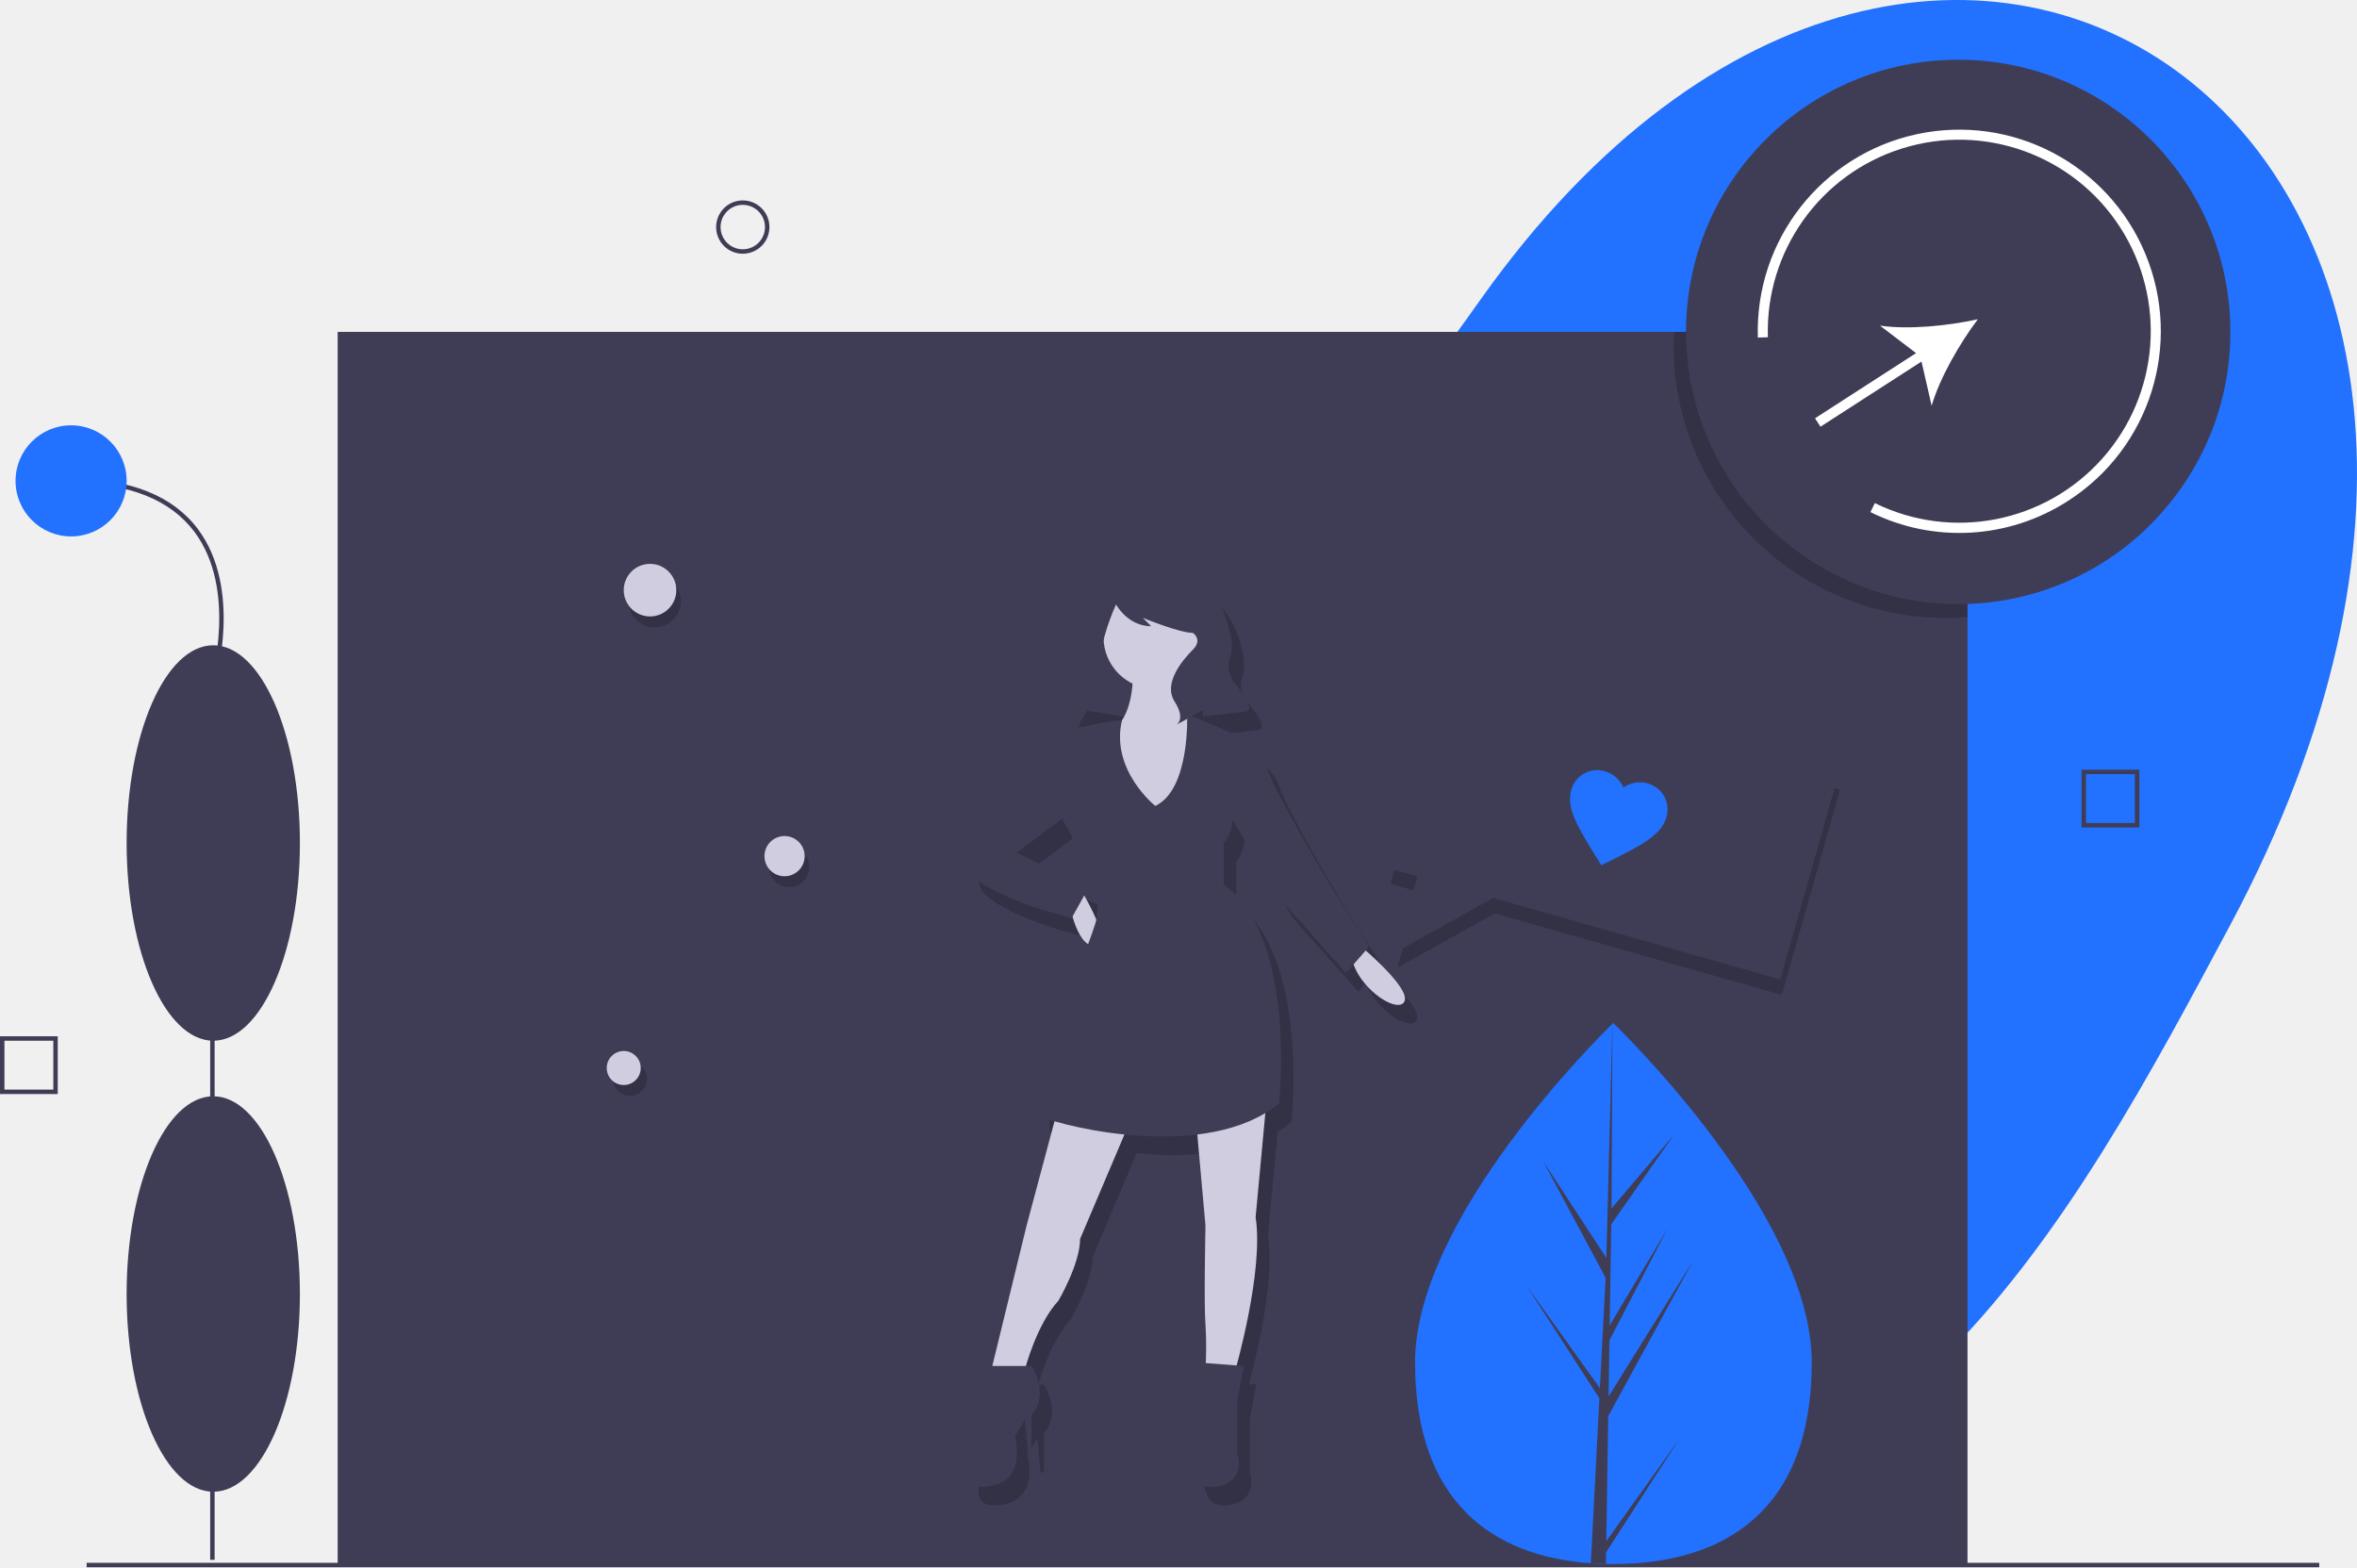
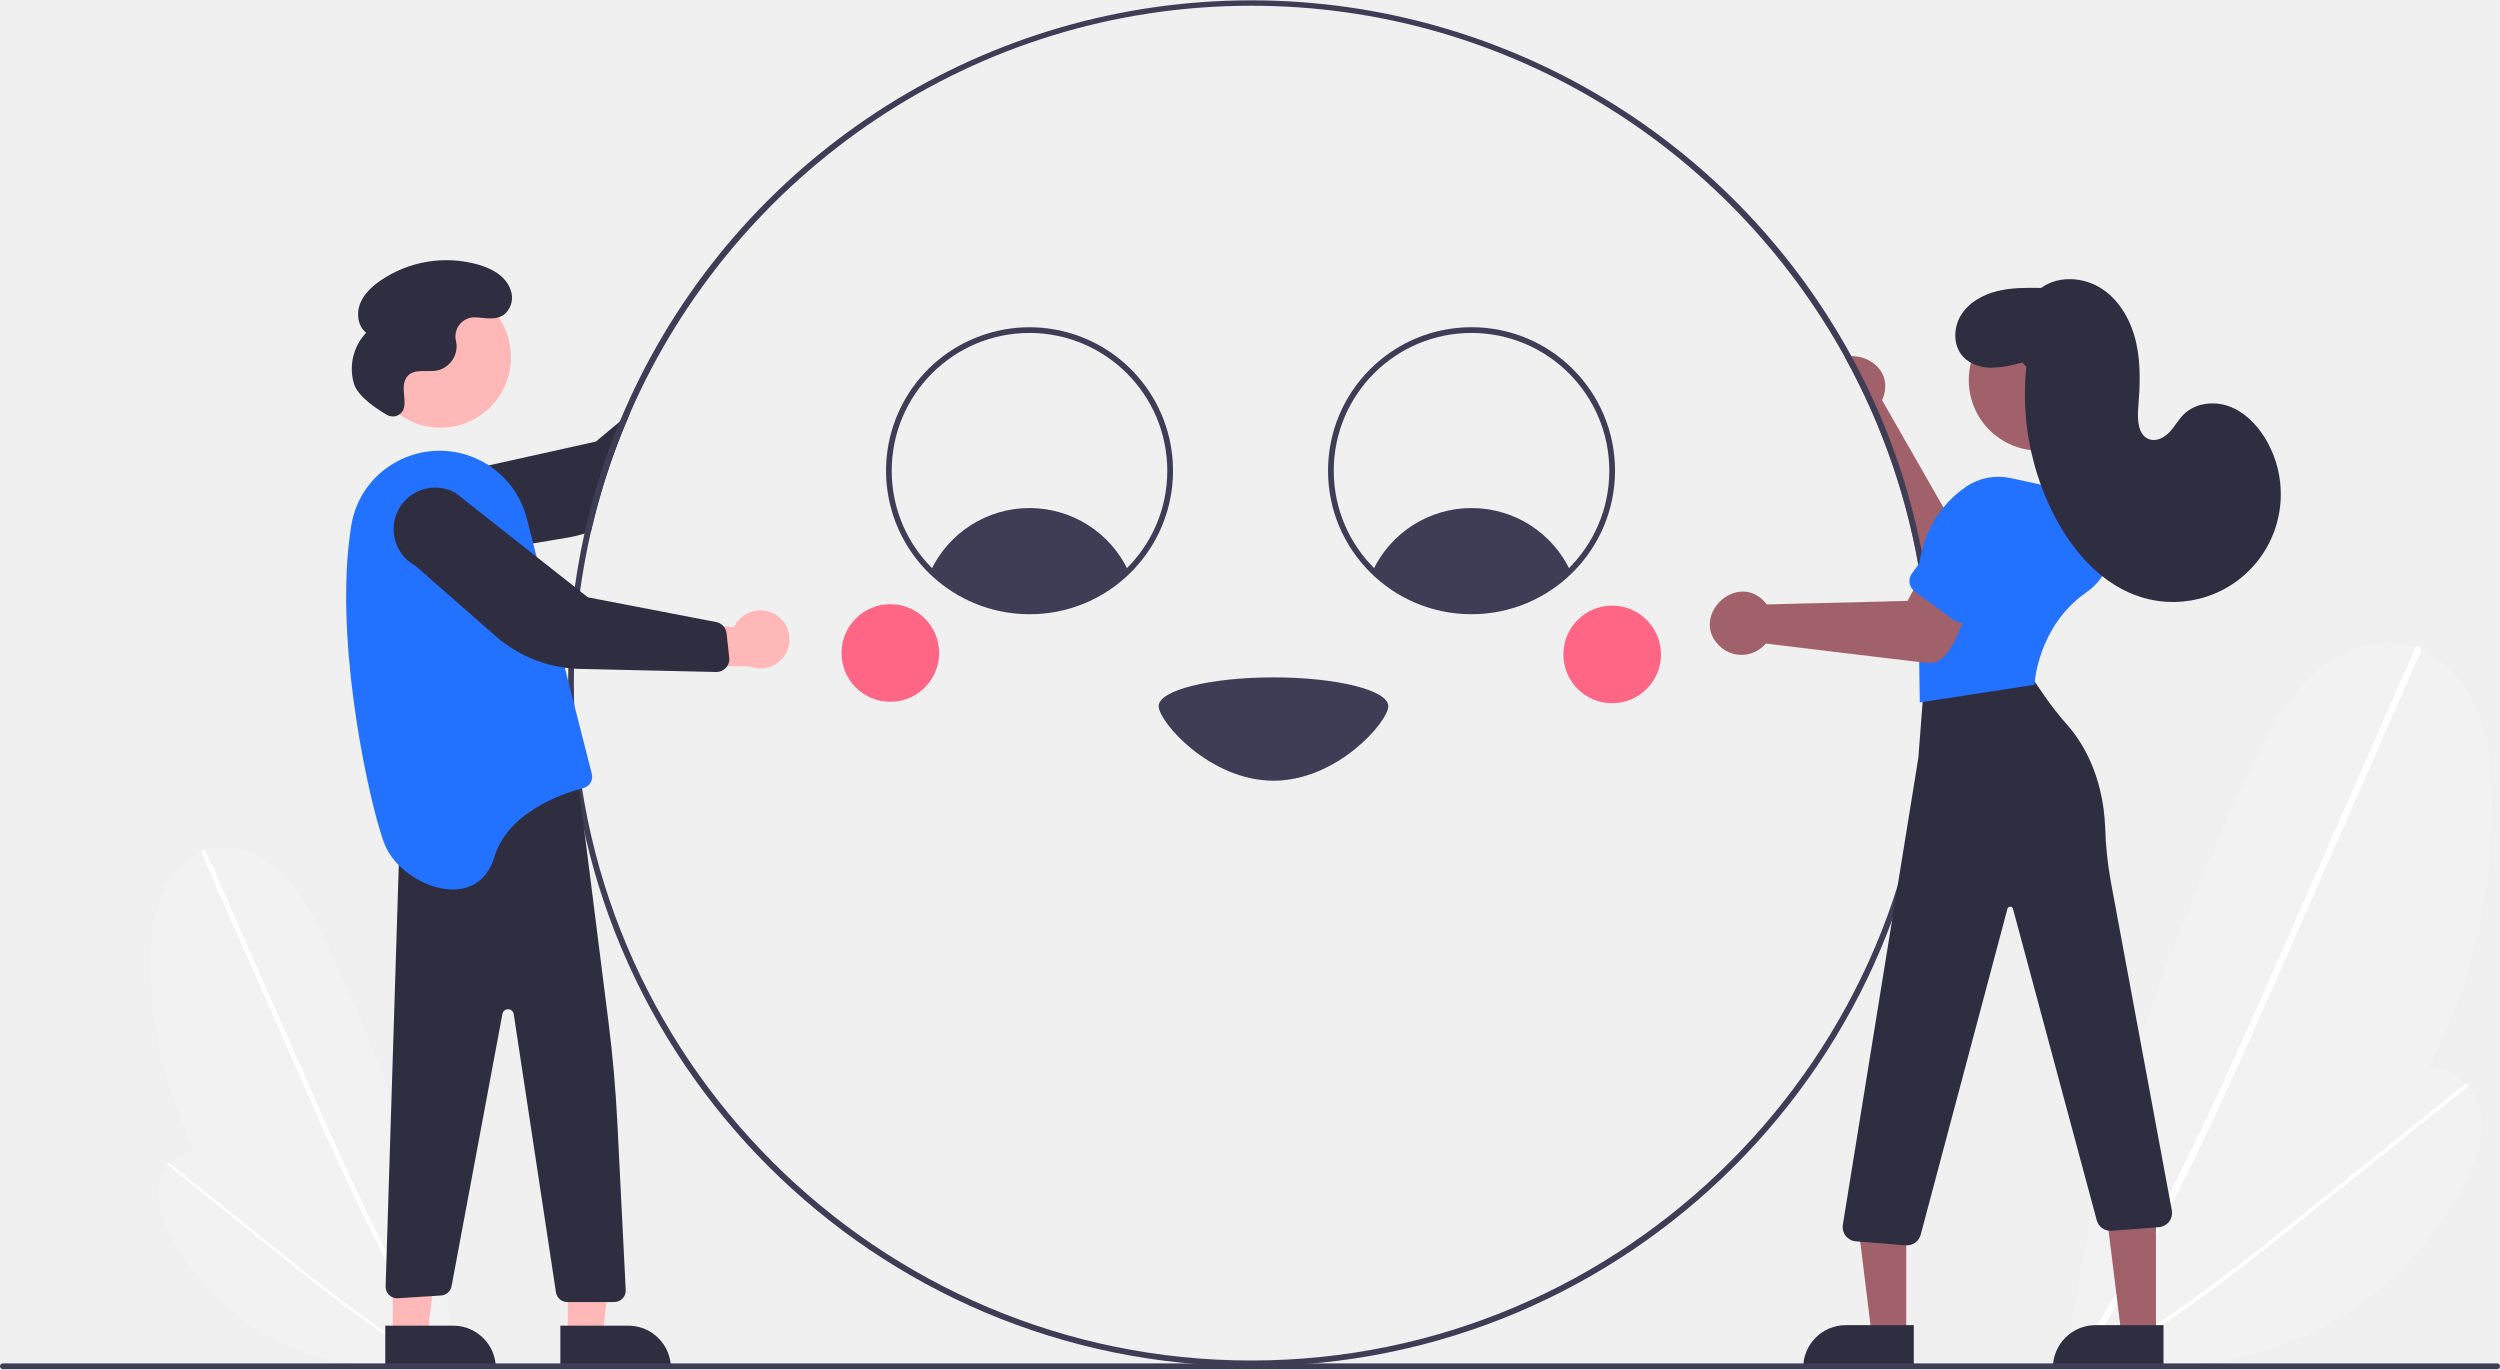
- <svg xmlns="http://www.w3.org/2000/svg" id="a19c2d04-096b-4bb3-bc32-02bfc7f6d5ac" data-name="Layer 1" width="1061" height="705.445" viewBox="0 0 1061 705.445">
-   <path d="M1073.637,513.26C1000.452,650.409,922.56,794.735,736.198,794.735S247.302,548.289,398.758,513.26c152.646-35.303,269.542-185.828,337.44-281.474C942.795-59.244,1260.962,162.216,1073.637,513.26Z" transform="translate(-69.5 -97.27772)" fill="#2271ff" />
-   <rect x="152" y="149.391" width="733.669" height="554.77" fill="#3f3d56" />
-   <path d="M689.837,533.452l1.617-1.848L676.404,508.276s-26.338-43.646-30.853-56.439c-2.316-6.562-6.214-9.754-9.464-11.31a4.419,4.419,0,0,0-1.824-2.235c-5.88-3.528-17.719-8.339-22.615-10.274l1.168-.637,3.763-2.258v3.01l19.565-2.258s5.268-.752-6.02-13.545c0,0-2.981-4.968-1.677-9.253a21.612,21.612,0,0,0,.822-10.107c-2.529-14.107-12.45-42.154-51.069-24.286,0,0-10.963,3.654-11.52,18.086a24.949,24.949,0,0,0,.644,6.293l-5.976,19.814c-2.308,3.716-4.485,7.511-6.442,11.425l-.034.069,12.04,1.505,14.179,2.363q-.458.849-.988,1.644v-0s-20.34.885-28.618,9.162a7.849,7.849,0,0,0-.606.688c-3.75,1.198-9.095,4.286-14.445,12.105-9.783,14.298-35.368,36.873-23.328,48.161s44.399,18.813,44.399,18.813l.342-.616c1.388,4.792,3.64,10.258,7.035,12.437-9.142,24.767-29.608,74.006-20.923,77.729a55.804,55.804,0,0,0,5.789,1.971l-12.562,46.942-15.435,63.212h-3.378l-4.515,36.873s-12.04,19.565,6.02,17.308,12.04-22.576,12.04-22.576l4.515-7.525,1.505,15.803,1.505-.752V742.309s8.278-7.525,0-21.823h-2.588c1.424-4.884,6.445-20.535,14.629-29.348,0,0,9.783-16.555,9.783-27.843L581.233,616.283a150.024,150.024,0,0,0,32.804.007l3.67,40.985s-.753,36.121,0,44.399a147.875,147.875,0,0,1,.142,17.493l-2.4-.185-3.762,42.141s-2.258,15.803,11.288,13.545,9.03-15.05,9.03-15.05v-23.328l3.01-15.803-3.274-.252c2.303-8.451,11.86-45.485,8.542-66.722l4.375-46.871a52.303,52.303,0,0,0,6.161-4.3s8.278-74.499-24.833-98.58V484.948s3.429-3.005,3.816-10.306l21.77,35.891,29.348,33.111,3.453-3.946c4.607,12.662,20.222,22.066,22.885,16.739C709.692,551.569,695.397,538.338,689.837,533.452ZM563.134,508.681l1.897-3.415-32.358-15.803,20.644-15.483c.266.759.427,1.185.427,1.185S571.804,505.266,568.794,518.811c-.055.248-.123.522-.198.809A105.393,105.393,0,0,0,563.134,508.681Z" transform="translate(-69.5 -97.27772)" opacity="0.2" />
-   <polygon points="482.814 318.74 509.905 323.255 518.935 280.361 497.112 271.331 482.814 318.74" fill="#3f3d56" />
-   <circle cx="520.064" cy="286.758" r="23.328" fill="#d0cde1" />
-   <path d="M579.405,397.204s2.258,28.596-15.05,30.853,15.05,53.429,23.328,52.676,23.328-55.686,23.328-55.686-19.565-13.545-12.793-25.586Z" transform="translate(-69.5 -97.27772)" fill="#d0cde1" />
-   <path d="M550.433,501.428s3.01,21.823,12.04,21.823-6.02-24.833-6.02-24.833Z" transform="translate(-69.5 -97.27772)" fill="#d0cde1" />
-   <path d="M682.123,523.251s22.576,18.813,19.565,24.833-22.576-6.773-24.081-21.823Z" transform="translate(-69.5 -97.27772)" fill="#d0cde1" />
-   <path d="M545.917,595.493l-14.298,53.429-15.803,64.717H530.867s5.268-20.318,15.05-30.853c0,0,9.783-16.555,9.783-27.843l23.328-54.934Z" transform="translate(-69.5 -97.27772)" fill="#d0cde1" />
-   <path d="M607.624,598.503l4.515,50.419s-.753,36.121,0,44.399a165.959,165.959,0,0,1,0,20.318h13.545s12.793-44.399,9.03-68.479l5.268-56.439Z" transform="translate(-69.5 -97.27772)" fill="#d0cde1" />
-   <path d="M589.564,460.04S569.289,443.972,574.535,421.529c0,0-20.34.885-28.617,9.162s2.258,36.121,2.258,36.121,18.06,30.101,15.05,43.646S527.857,595.493,538.392,600.008s74.499,20.318,106.858-6.02c0,0,8.278-74.499-24.833-98.58v-18.813s6.02-5.268,3.01-18.813c0,0,12.793-23.328,5.268-27.843s-24.811-11.132-24.811-11.132S605.366,452.514,589.564,460.04Z" transform="translate(-69.5 -97.27772)" fill="#3f3d56" />
-   <path d="M550.433,430.691s-9.783-1.505-19.565,12.793-35.368,36.873-23.328,48.161,44.399,18.813,44.399,18.813l7.525-13.545L527.105,481.11l27.091-20.318Z" transform="translate(-69.5 -97.27772)" fill="#3f3d56" />
-   <path d="M624.932,430.691s10.535,0,15.05,12.793,30.853,56.439,30.853,56.439L685.886,523.251l-10.535,12.04-29.348-33.111-27.843-45.904Z" transform="translate(-69.5 -97.27772)" fill="#3f3d56" />
-   <path d="M533.877,712.133H512.807l-4.515,36.873s-12.04,19.565,6.02,17.308,12.04-22.576,12.04-22.576l4.515-7.525,1.505,15.803,1.505-.753V733.956S542.155,726.431,533.877,712.133Z" transform="translate(-69.5 -97.27772)" fill="#3f3d56" />
-   <path d="M629.447,712.133l-19.565-1.505-3.763,42.141s-2.258,15.803,11.288,13.545,9.03-15.05,9.03-15.05V727.936Z" transform="translate(-69.5 -97.27772)" fill="#3f3d56" />
-   <path d="M572.632,360.331s-10.963,3.654-11.52,18.086a25.597,25.597,0,0,0,.761,6.853c.617,2.616,1.014,8.245-3.77,15.601a154.436,154.436,0,0,0-8.765,15.077l-.034.069,12.04,1.505,2.56-19.958a99.381,99.381,0,0,1,7.892-28.018l.083-.186s5.268,9.783,15.803,9.783l-3.763-3.763s16.555,6.773,22.576,6.773c0,0,4.515,3.01,0,7.525s-13.545,15.05-8.278,23.328.753,10.535.753,10.535l8.278-4.515,3.763-2.258v3.01l19.565-2.258s5.268-.753-6.02-13.545c0,0-2.981-4.968-1.677-9.253a21.612,21.612,0,0,0,.822-10.107C621.172,370.51,611.25,342.463,572.632,360.331Z" transform="translate(-69.5 -97.27772)" fill="#3f3d56" />
-   <polygon points="652.22 305.416 625.976 397.821 638.698 401.434 628.999 435.583 672.847 411.133 802.079 447.837 828.323 355.433 652.22 305.416" opacity="0.2" />
-   <polygon points="827.627 348.472 651.524 298.456 625.279 390.86 638.002 394.473 628.303 428.623 672.151 404.172 801.383 440.876 827.627 348.472" fill="#3f3d56" />
-   <path d="M790.336,486.722l3.903-1.921c13.912-6.997,23.065-11.504,25.391-19.695a12.114,12.114,0,0,0-8.417-15.204,13.177,13.177,0,0,0-10.928,1.789,13.177,13.177,0,0,0-8.356-7.266,12.114,12.114,0,0,0-15.152,8.509c-2.326,8.191,3.091,16.836,11.248,30.101Z" transform="translate(-69.5 -97.27772)" fill="#2271ff" />
-   <circle cx="294.696" cy="270.508" r="11.833" opacity="0.2" />
-   <circle cx="355.255" cy="390.233" r="9.049" opacity="0.2" />
-   <circle cx="283.559" cy="485.596" r="7.657" opacity="0.2" />
-   <circle cx="292.608" cy="265.635" r="11.833" fill="#d0cde1" />
-   <circle cx="353.167" cy="385.361" r="9.049" fill="#d0cde1" />
-   <circle cx="280.775" cy="480.724" r="7.657" fill="#d0cde1" />
-   <path d="M1067.932,252.932a121.929,121.929,0,0,1-28.259,78.262,122.085,122.085,0,0,1-84.504,37.897v5.958q-4.824.395-9.743.39A122.508,122.508,0,0,1,822.909,252.932q0-3.148.158-6.263h5.409a121.987,121.987,0,0,1,28.259-78.262,122.517,122.517,0,0,1,211.197,84.525Z" transform="translate(-69.5 -97.27772)" opacity="0.2" />
-   <path d="M1073.5,246.669A122.476,122.476,0,0,1,955.169,369.091c-1.381.063-2.773.084-4.176.084A122.507,122.507,0,1,1,1073.5,246.669Z" transform="translate(-69.5 -97.27772)" fill="#3f3d56" />
-   <rect x="39" y="703.445" width="1005" height="2" fill="#3f3d56" />
-   <rect x="94.614" y="344.445" width="2" height="357.65" fill="#3f3d56" />
-   <ellipse cx="96" cy="582.445" rx="39" ry="89" fill="#3f3d56" />
-   <ellipse cx="96" cy="379.445" rx="39" ry="89" fill="#3f3d56" />
-   <path d="M166.458,404.009l-1.916-.574c.121-.404,11.879-40.697-7.427-66.635C146.21,322.151,127.499,314.722,101.5,314.722v-2c26.67,0,45.923,7.702,57.225,22.891C178.628,362.365,166.582,403.596,166.458,404.009Z" transform="translate(-69.5 -97.27772)" fill="#3f3d56" />
-   <circle cx="32" cy="216.445" r="25" fill="#2271ff" />
-   <path d="M403.863,211.487a12,12,0,1,1,12-12A12.013,12.013,0,0,1,403.863,211.487Zm0-22a10,10,0,1,0,10,10A10.011,10.011,0,0,0,403.863,189.487Z" transform="translate(-69.5 -97.27772)" fill="#3f3d56" />
-   <path d="M1032.5,469.722h-26v-26h26Zm-24-2h22v-22h-22Z" transform="translate(-69.5 -97.27772)" fill="#3f3d56" />
-   <path d="M95.5,589.722h-26v-26h26Zm-24-2h22v-22h-22Z" transform="translate(-69.5 -97.27772)" fill="#3f3d56" />
-   <path d="M1000.64,322.588a90.083,90.083,0,0,1-89.169,5.194l1.987-4.052a86.198,86.198,0,1,0-48.149-74.653l-4.511.138a90.715,90.715,0,1,1,139.842,73.373Z" transform="translate(-69.5 -97.27772)" fill="#fff" />
-   <path d="M959.817,240.975c-13.345,2.954-31.106,4.754-44.048,2.874l16.246,12.372-45.481,29.333,2.446,3.793L934.461,260.014l4.572,19.906C942.659,267.355,951.624,251.918,959.817,240.975Z" transform="translate(-69.5 -97.27772)" fill="#fff" />
-   <path d="M885.052,710.5c.033,67.244-39.932,90.739-89.24,90.763q-1.718.001-3.419-.037-3.428-.072-6.784-.309c-44.504-3.129-79.094-27.794-79.124-90.33-.031-64.717,82.642-146.43,88.843-152.472.005,0,.005,0,.011-.005.236-.23.356-.345.356-.345S885.019,643.262,885.052,710.5Z" transform="translate(-69.5 -97.27772)" fill="#2271ff" />
-   <path d="M792.558,790.979l32.632-45.641-32.712,50.65-.085,5.239q-3.428-.072-6.784-.309l3.485-67.273-.028-.521.06-.099.331-6.357-32.844-50.744,32.94,45.982.083,1.348,2.633-50.827-28.121-52.44L792.611,663.495l2.716-105.379.011-.351 0.0.345-.42,83.103L822.866,608.254l-28.065,40.115-.718,45.511,26.101-43.687-26.202,50.378-.399,25.306,37.88-60.812-38.024,69.64Z" transform="translate(-69.5 -97.27772)" fill="#3f3d56" />
+ <svg xmlns="http://www.w3.org/2000/svg" id="b4f8c86a-fea8-4128-b90b-b7c767633065" data-name="Layer 1" width="871" height="477" viewBox="0 0 871 477">
+   <path d="M323.085,684.82A141.781,141.781,0,0,1,217.032,545.426c.122-7.912.954-15.99,4.28-23.17s9.504-13.39,17.232-15.091c8.434-1.857,17.333,1.939,23.619,7.861s10.406,13.736,14.198,21.495c22.838,46.734,40.189,96.88,46.686,148.488Z" transform="translate(-164.5 -211.5)" fill="#f2f2f2" />
+   <path d="M234.717,508.724l16.006,36.367,16.006,36.367c5.069,11.518,10.129,23.04,15.368,34.482,5.194,11.341,10.565,22.603,16.295,33.684,5.722,11.065,11.804,21.949,18.405,32.515q1.233,1.974,2.49,3.932c.58.904,2.03.065,1.446-.845-6.728-10.488-12.927-21.305-18.742-32.324-5.821-11.03-11.261-22.257-16.5-33.574-5.267-11.377-10.332-22.847-15.383-34.321q-7.975-18.117-15.948-36.235l-16.006-36.367-1.992-4.526c-.433-.984-1.876-.133-1.446.845Z" transform="translate(-164.5 -211.5)" fill="#fff" />
+   <path d="M316.408,685.073A82.967,82.967,0,0,1,223.716,641.332c-2.073-4.141-3.822-8.559-4.033-13.185s1.319-9.518,4.872-12.487c3.877-3.241,9.523-3.673,14.385-2.295s9.111,4.322,13.174,7.327c24.473,18.098,47.02,39.449,64.325,64.489Z" transform="translate(-164.5 -211.5)" fill="#f2f2f2" />
+   <path d="M222.99,617.502l18.128,14.56,18.128,14.56c5.741,4.611,11.479,9.228,17.288,13.753,5.758,4.486,11.587,8.883,17.554,13.089,5.958,4.2,12.054,8.209,18.333,11.913q1.173.692,2.354,1.369c.545.313,1.072-.514.523-.829-6.324-3.629-12.463-7.572-18.457-11.722-6-4.155-11.855-8.516-17.63-12.977-5.806-4.485-11.532-9.072-17.252-13.666q-9.032-7.253-18.062-14.507L225.768,618.485l-2.256-1.812c-.491-.394-1.01.438-.523.829Z" transform="translate(-164.5 -211.5)" fill="#fff" />
+   <path d="M884.781,683.909A197.719,197.719,0,0,0,1032.676,489.519c-.17-11.034-1.33-22.299-5.968-32.312s-13.254-18.673-24.031-21.046c-11.761-2.589-24.172,2.704-32.937,10.963s-14.512,19.155-19.8,29.976c-31.848,65.172-56.046,135.103-65.105,207.073Z" transform="translate(-164.5 -211.5)" fill="#f2f2f2" />
+   <path d="M1008.013,438.336l-22.321,50.715L963.371,539.767c-7.069,16.062-14.125,32.13-21.431,48.086-7.243,15.815-14.733,31.521-22.724,46.974-7.98,15.43-16.461,30.609-25.667,45.344q-1.72,2.752-3.473,5.483c-.809,1.261-2.831.091-2.016-1.179,9.382-14.625,18.028-29.711,26.136-45.077,8.117-15.382,15.704-31.039,23.01-46.821,7.345-15.866,14.408-31.861,21.453-47.862q11.122-25.265,22.24-50.531L1003.219,443.469l2.778-6.311c.604-1.372,2.617-.185,2.016,1.179Z" transform="translate(-164.5 -211.5)" fill="#fff" />
+   <path d="M894.093,684.262a115.7,115.7,0,0,0,129.263-60.998c2.89-5.774,5.329-11.936,5.624-18.387s-1.84-13.273-6.795-17.414c-5.407-4.519-13.28-5.122-20.06-3.2S989.419,590.29,983.753,594.48c-34.129,25.239-65.571,55.013-89.704,89.933Z" transform="translate(-164.5 -211.5)" fill="#f2f2f2" />
+   <path d="M1024.368,590.032l-25.28,20.305-25.28,20.305c-8.006,6.431-16.007,12.868-24.108,19.18-8.03,6.256-16.159,12.388-24.479,18.253-8.309,5.857-16.809,11.448-25.567,16.613q-1.636.965-3.283,1.909c-.76.436-1.495-.717-.729-1.156,8.819-5.06,17.381-10.559,25.738-16.347,8.367-5.795,16.532-11.875,24.586-18.097,8.097-6.254,16.082-12.652,24.059-19.058q12.595-10.114,25.188-20.231l25.28-20.305,3.146-2.527c.684-.549,1.409.61.729,1.156Z" transform="translate(-164.5 -211.5)" fill="#fff" />
+   <path d="M380.433,358.37v.01l-8.34,6.97-57.35,12.74A14.497,14.497,0,1,0,325.613,404.97l36.53-6.15a44.821,44.821,0,0,0,5.98-1.42c.77-.23,1.53-.49,2.28-.76a233.32,233.32,0,0,1,13.62-41.26Z" transform="translate(-164.5 -211.5)" fill="#2f2e41" />
+   <path d="M856.773,393.57l-7.95-.05-4.25-.02-24.35-42.57a11.93,11.93,0,0,0,.53-1.37c2.71-8.36-4.44-14.11-11.25-13.99a9.838,9.838,0,0,0-2.3.27A234.216,234.216,0,0,1,833.773,414a13.584,13.584,0,0,0,2.11.42,45.065,45.065,0,0,0,11.14-.38c4.96-.63,9.65-1.52,12.15-1.33Z" transform="translate(-164.5 -211.5)" fill="#a0616a" />
+   <path d="M882.983,394.38l-29.22-4.06a4.505,4.505,0,0,0-4.94,3.2,4.585,4.585,0,0,0-.14.64l-2.34,16.83a4.527,4.527,0,0,0,3.83,5.08l29.22,4.06a13,13,0,1,0,3.59-25.75Z" transform="translate(-164.5 -211.5)" fill="#2271ff" />
+   <path d="M835.883,414.42a235.262,235.262,0,0,0-26.38-78.85,238.286,238.286,0,0,0-429.07,22.8v.01A234.621,234.621,0,0,0,368.123,397.4a239.915,239.915,0,0,0-5.69,52.1,238,238,0,0,0,476,0A241.448,241.448,0,0,0,835.883,414.42ZM600.433,685.5c-130.13,0-236-105.87-236-236a234.593,234.593,0,0,1,19.59-94.12C420.443,271.95,503.743,213.5,600.433,213.5c88.95,0,166.56,49.47,206.77,122.34A234.216,234.216,0,0,1,833.773,414a237.519,237.519,0,0,1,2.66,35.5C836.433,579.63,730.563,685.5,600.433,685.5Z" transform="translate(-164.5 -211.5)" fill="#3f3d56" />
+   <path d="M523.183,425.5a49.992,49.992,0,1,1,35.123-14.409A49.718,49.718,0,0,1,523.183,425.5Zm0-98a48.003,48.003,0,1,0,48,48A48.054,48.054,0,0,0,523.183,327.5Z" transform="translate(-164.5 -211.5)" fill="#3f3d56" />
+   <path d="M677.183,425.5a50,50,0,1,1,50-50A50.056,50.056,0,0,1,677.183,425.5Zm0-98a48,48,0,1,0,48,48A48.054,48.054,0,0,0,677.183,327.5Z" transform="translate(-164.5 -211.5)" fill="#3f3d56" />
+   <path d="M557.603,410.38a49.012,49.012,0,0,1-68.84,0,38.013,38.013,0,0,1,68.84,0Z" transform="translate(-164.5 -211.5)" fill="#3f3d56" />
+   <path d="M711.603,410.38a49.012,49.012,0,0,1-68.84,0,38.013,38.013,0,0,1,68.84,0Z" transform="translate(-164.5 -211.5)" fill="#3f3d56" />
+   <path d="M568.183,457.5c0-5.523,17.909-10,40-10s40,4.477,40,10-17.909,26-40,26S568.183,463.023,568.183,457.5Z" transform="translate(-164.5 -211.5)" fill="#3f3d56" />
+   <circle cx="310.183" cy="227.5" r="17" fill="#ff6584" />
+   <circle cx="561.683" cy="228" r="17" fill="#ff6584" />
+   <polygon points="197.859 463.363 210.119 463.362 215.951 416.074 197.857 416.075 197.859 463.363" fill="#ffb8b8" />
+   <path d="M359.732,673.359h38.531a0,0,0,0,1,0,0V688.246a0,0,0,0,1,0,0H374.619A14.887,14.887,0,0,1,359.732,673.359v0A0,0,0,0,1,359.732,673.359Z" transform="translate(593.5258 1150.088) rotate(179.9974)" fill="#2f2e41" />
+   <polygon points="136.859 463.363 149.119 463.362 154.951 416.074 136.857 416.075 136.859 463.363" fill="#ffb8b8" />
+   <path d="M298.732,673.359h38.531a0,0,0,0,1,0,0V688.246a0,0,0,0,1,0,0H313.619A14.887,14.887,0,0,1,298.732,673.359v0A0,0,0,0,1,298.732,673.359Z" transform="translate(471.5258 1150.091) rotate(179.9974)" fill="#2f2e41" />
+   <path d="M365.71,482.131l10.777,85.386q2.222,17.608,3.11,35.346L382.5,660.931a4,4,0,0,1-3.995,4.2H362.149a4,4,0,0,1-3.955-3.4l-14.71-96.914a2,2,0,0,0-3.943-.067l-17.722,94.917a4,4,0,0,1-3.626,3.184l-15.054.955a4,4,0,0,1-4.29-4.114l4.861-155.562Z" transform="translate(-164.5 -211.5)" fill="#2f2e41" />
+   <circle cx="153.462" cy="124.45" r="24.561" fill="#ffb8b8" />
+   <path d="M298.71,506.131c6,14,32,24,38,4,4.64-15.46,23.02-21.96,31.13-24.11a4.016,4.016,0,0,0,2.86-4.86l-22.67-89.05a31.272,31.272,0,0,0-21.06-22.16c-18.02-5.58-37.02,5.91-40.07,24.52a137.157,137.157,0,0,0-1.59,15.76C283.43,449.521,294.76,496.911,298.71,506.131Z" transform="translate(-164.5 -211.5)" fill="#2271ff" />
+   <path d="M435.131,425.907a10.056,10.056,0,0,0-14.864,4.1l-35.577-3.354,8.723,16.394,32.447.672A10.11,10.11,0,0,0,435.131,425.907Z" transform="translate(-164.5 -211.5)" fill="#ffb8b8" />
+   <path d="M417.439,444.139a4.505,4.505,0,0,1-3.352,1.493l-46.44-1.061a46.373,46.373,0,0,1-30.547-11.513L309.255,408.636a14.497,14.497,0,1,1,13.956-25.413l46.118,36.391,44.903,8.653a4.515,4.515,0,0,1,3.411,3.886l.922,8.491a4.506,4.506,0,0,1-.52,2.635A4.455,4.455,0,0,1,417.439,444.139Z" transform="translate(-164.5 -211.5)" fill="#2f2e41" />
+   <path d="M299.319,356.039a4.007,4.007,0,0,0,5.903-2.368l.014-.056c.446-1.864.076-3.811-.052-5.723s.059-4.013,1.362-5.419c2.428-2.621,6.748-1.232,10.258-1.894a8.664,8.664,0,0,0,6.74-9.253c-.05-.398-.128-.795-.216-1.193a6.673,6.673,0,0,1,6.927-8.081c3.548.203,7.378,1.278,10.314-1.35a7.608,7.608,0,0,0,1.827-8.201c-1.676-4.838-6.414-7.371-11.102-8.764a40.62,40.62,0,0,0-34.43,5.65c-2.961,2.087-5.727,4.71-6.989,8.106s-.653,7.68,2.193,9.922a18.332,18.332,0,0,0-4.246,17.806C289.226,349.749,295.935,354.092,299.319,356.039Z" transform="translate(-164.5 -211.5)" fill="#2f2e41" />
+   <polygon points="664.132 463.174 651.873 463.174 646.04 415.886 664.135 415.887 664.132 463.174" fill="#a0616a" />
+   <path d="M643.116,461.671h23.644a0,0,0,0,1,0,0v14.887a0,0,0,0,1,0,0H628.229a0,0,0,0,1,0,0v0A14.887,14.887,0,0,1,643.116,461.671Z" fill="#2f2e41" />
+   <polygon points="751.132 463.174 738.873 463.174 733.04 415.886 751.135 415.887 751.132 463.174" fill="#a0616a" />
+   <path d="M730.116,461.671h23.644a0,0,0,0,1,0,0v14.887a0,0,0,0,1,0,0H715.229a0,0,0,0,1,0,0v0A14.887,14.887,0,0,1,730.116,461.671Z" fill="#2f2e41" />
+   <path d="M828.839,645.386c-.133,0-.266-.006-.401-.017l-17.352-1.389a5,5,0,0,1-4.538-5.782l26.308-162.72,1.762-22.951a4.972,4.972,0,0,1,3.916-4.501L864.997,442.239a4.968,4.968,0,0,1,5.195,2.061l6.452,9.431a110.399,110.399,0,0,0,8.245,10.509c4.578,5.214,12.362,16.79,13.06,35.735a126.608,126.608,0,0,0,1.934,18.554L921.186,633.289a4.998,4.998,0,0,1-4.439,5.765l-16.448,1.246a4.979,4.979,0,0,1-5.302-3.68L865.82,528.119a1.0 1,0,0,0-1.932.003L833.669,641.673A5.005,5.005,0,0,1,828.839,645.386Z" transform="translate(-164.5 -211.5)" fill="#2f2e41" />
+   <circle cx="710.482" cy="132.435" r="24.561" fill="#a0616a" />
+   <path d="M833.353,456.22l-.508-35.074c-1.871-22.433,8.064-34.211,16.728-40.136a19.919,19.919,0,0,1,15.403-2.948l19.33,4.179a20.372,20.372,0,0,1,13.055,9.297,19.021,19.021,0,0,1,2.172,15.008,20.597,20.597,0,0,1-8.4,11.502c-16.609,11.725-17.779,31.419-17.789,31.617l-.02.407Z" transform="translate(-164.5 -211.5)" fill="#2271ff" />
+   <path d="M779.706,435.712a11.036,11.036,0,0,1-16.497.477c-9.686-10.159,6.148-25.413,15.871-15.232h0a10.678,10.678,0,0,1,.952,1.12l49.028-1.219,5.852-10.703,17.985,6.983c-3.453,5.355-7.417,26.37-16.448,25.347C835.266,442.518,780.917,435.799,779.706,435.712Z" transform="translate(-164.5 -211.5)" fill="#a0616a" />
+   <path d="M845.293,427.614,831.588,417.556a4.505,4.505,0,0,1-.965-6.29l17.454-23.783a13,13,0,1,1,20.961,15.383L851.584,426.649A4.505,4.505,0,0,1,845.293,427.614Z" transform="translate(-164.5 -211.5)" fill="#2271ff" />
+   <path d="M869.012,337.796a40.094,40.094,0,0,1-10.717,1.845c-3.637-.041-7.416-1.197-9.872-3.879-3.488-3.81-3.442-10.017-.743-14.421s7.546-7.147,12.556-8.404,10.244-1.197,15.409-1.127c6.134-4.472,15.077-3.792,21.371.452s10.14,11.436,11.773,18.849,1.276,15.109.657,22.675c-.339,4.146.008,9.528,3.969,10.799,2.499.802,5.201-.669,6.992-2.588s3.042-4.303,4.915-6.143c3.99-3.921,10.392-4.716,15.663-2.843s9.476,6.045,12.44,10.789a37.538,37.538,0,0,1-42.628,55.845c-13.524-4.061-23.734-15.475-30.305-27.973A92.386,92.386,0,0,1,870.474,339.25Z" transform="translate(-164.5 -211.5)" fill="#2f2e41" />
+   <path d="M1034.5,688.5h-869a1,1,0,0,1,0-2h869a1,1,0,0,1,0,2Z" transform="translate(-164.5 -211.5)" fill="#3f3d56" />
</svg>
